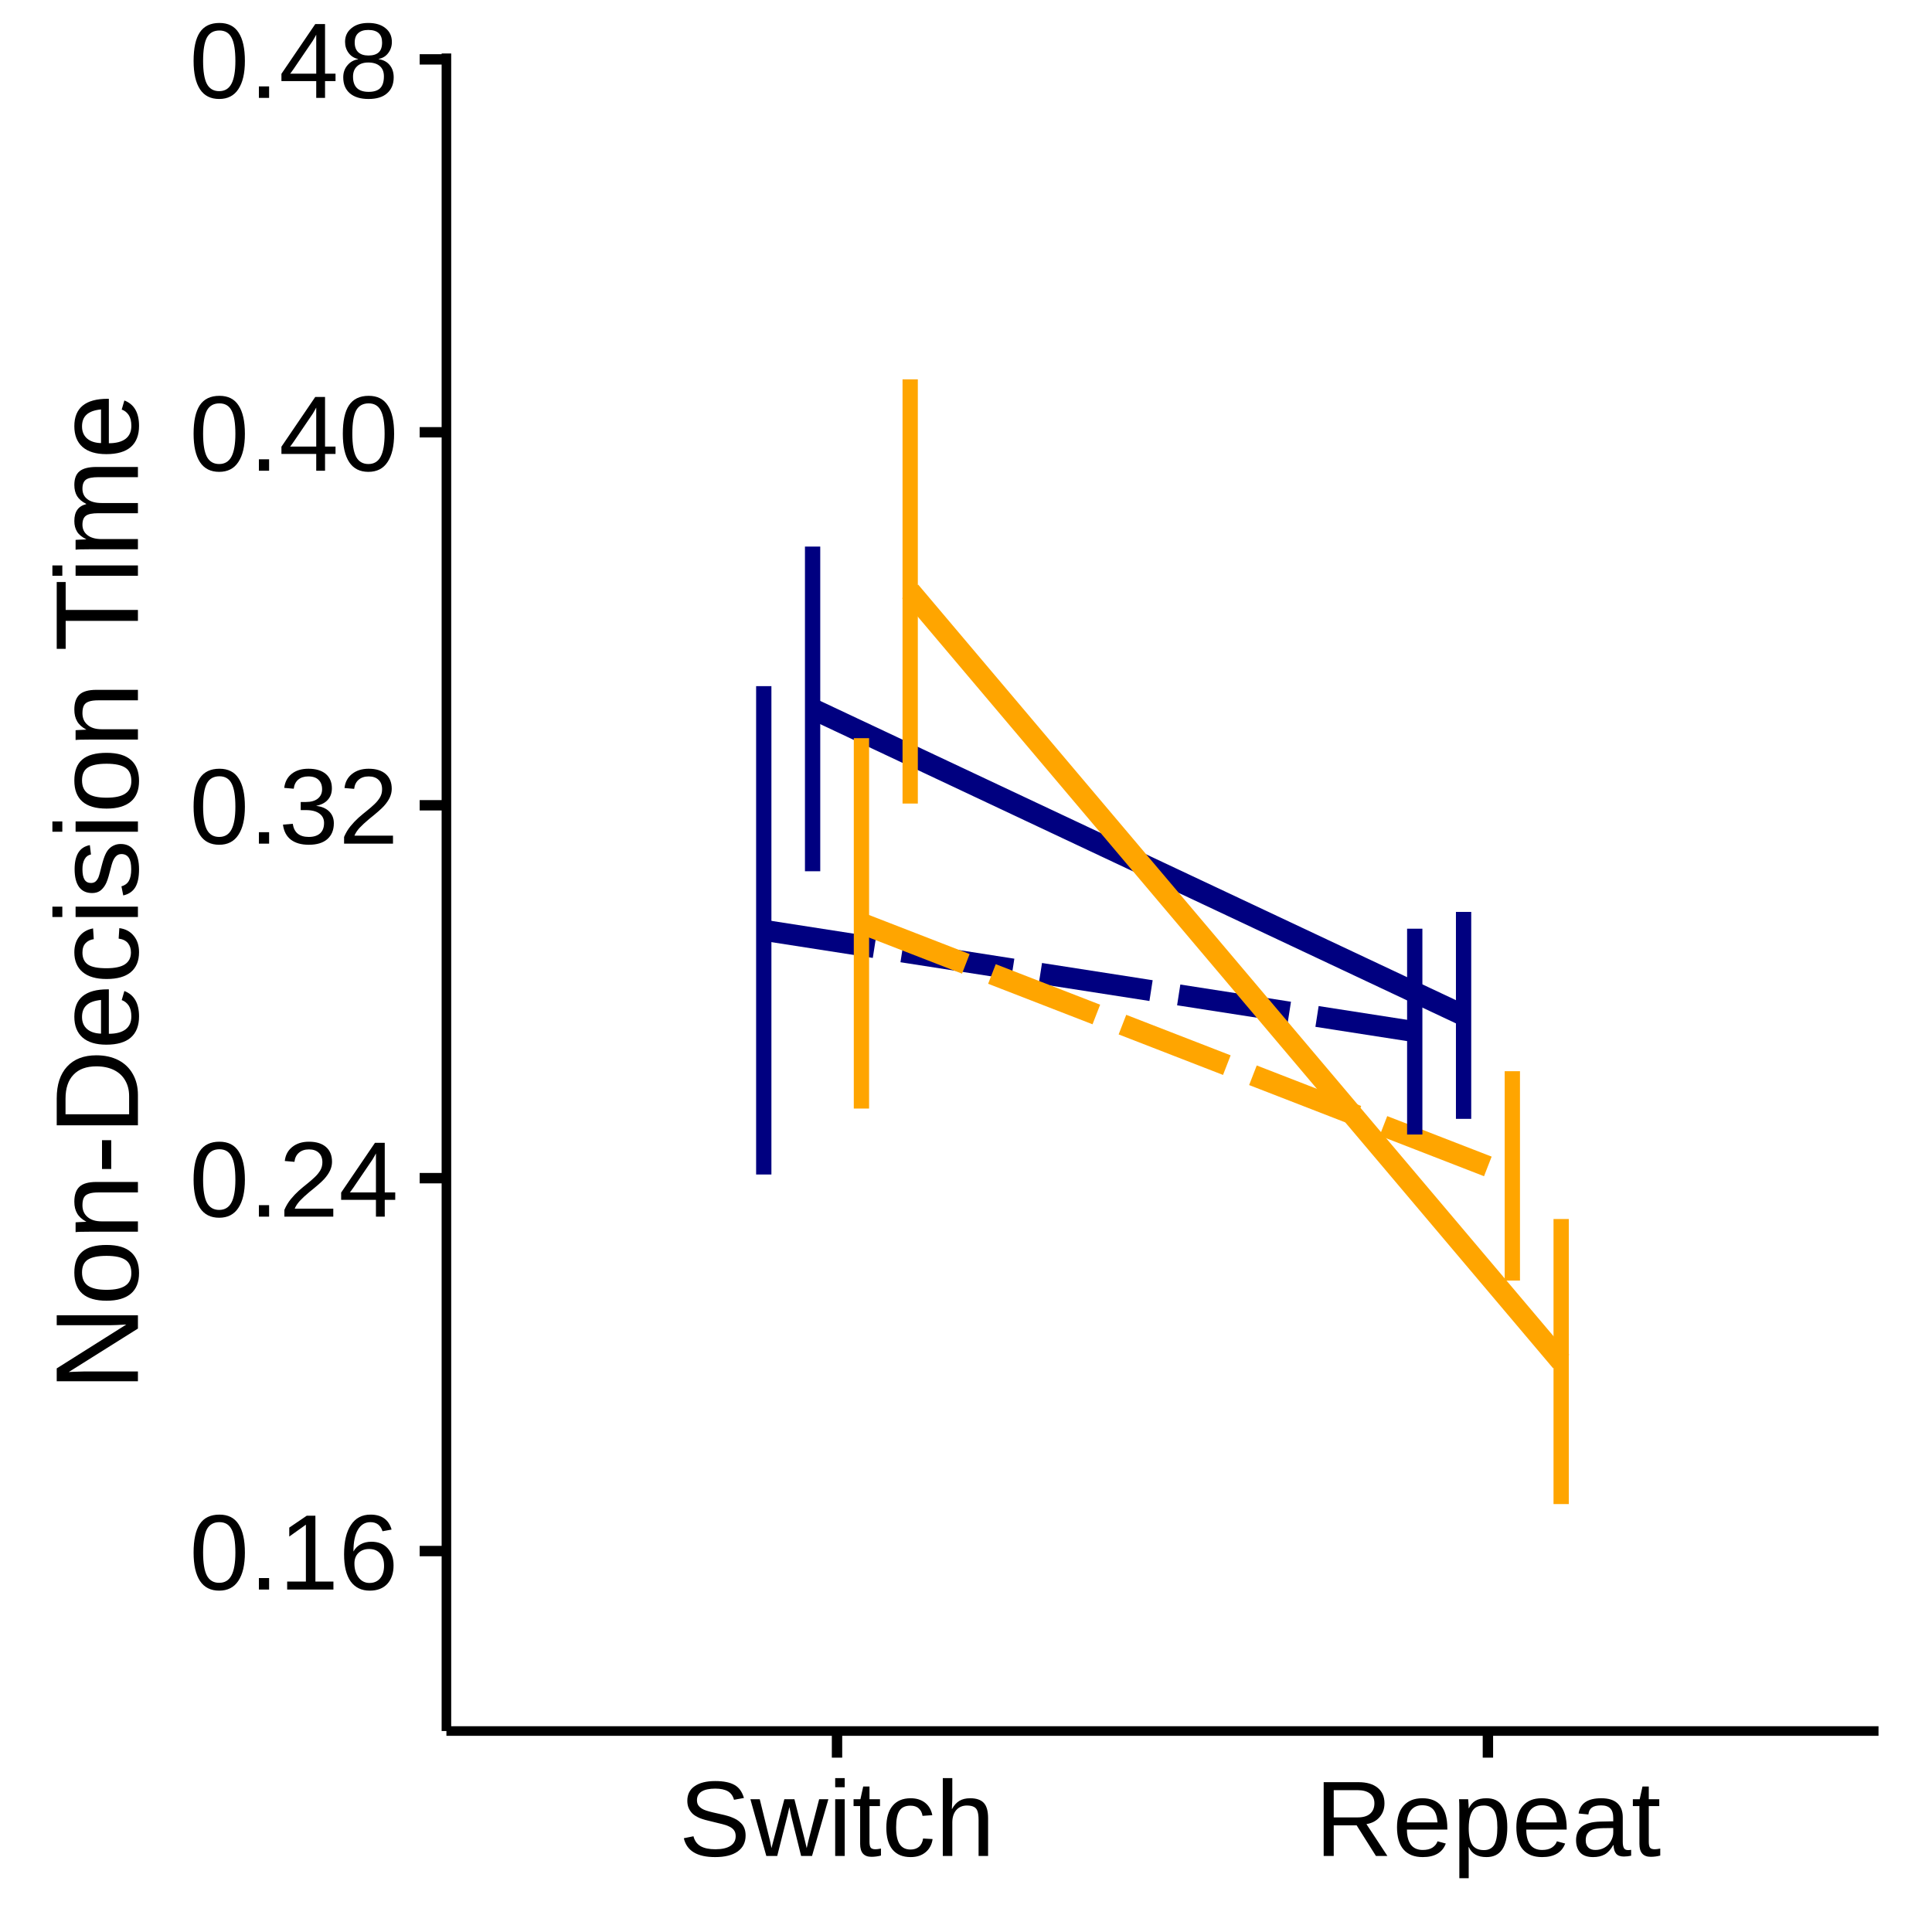
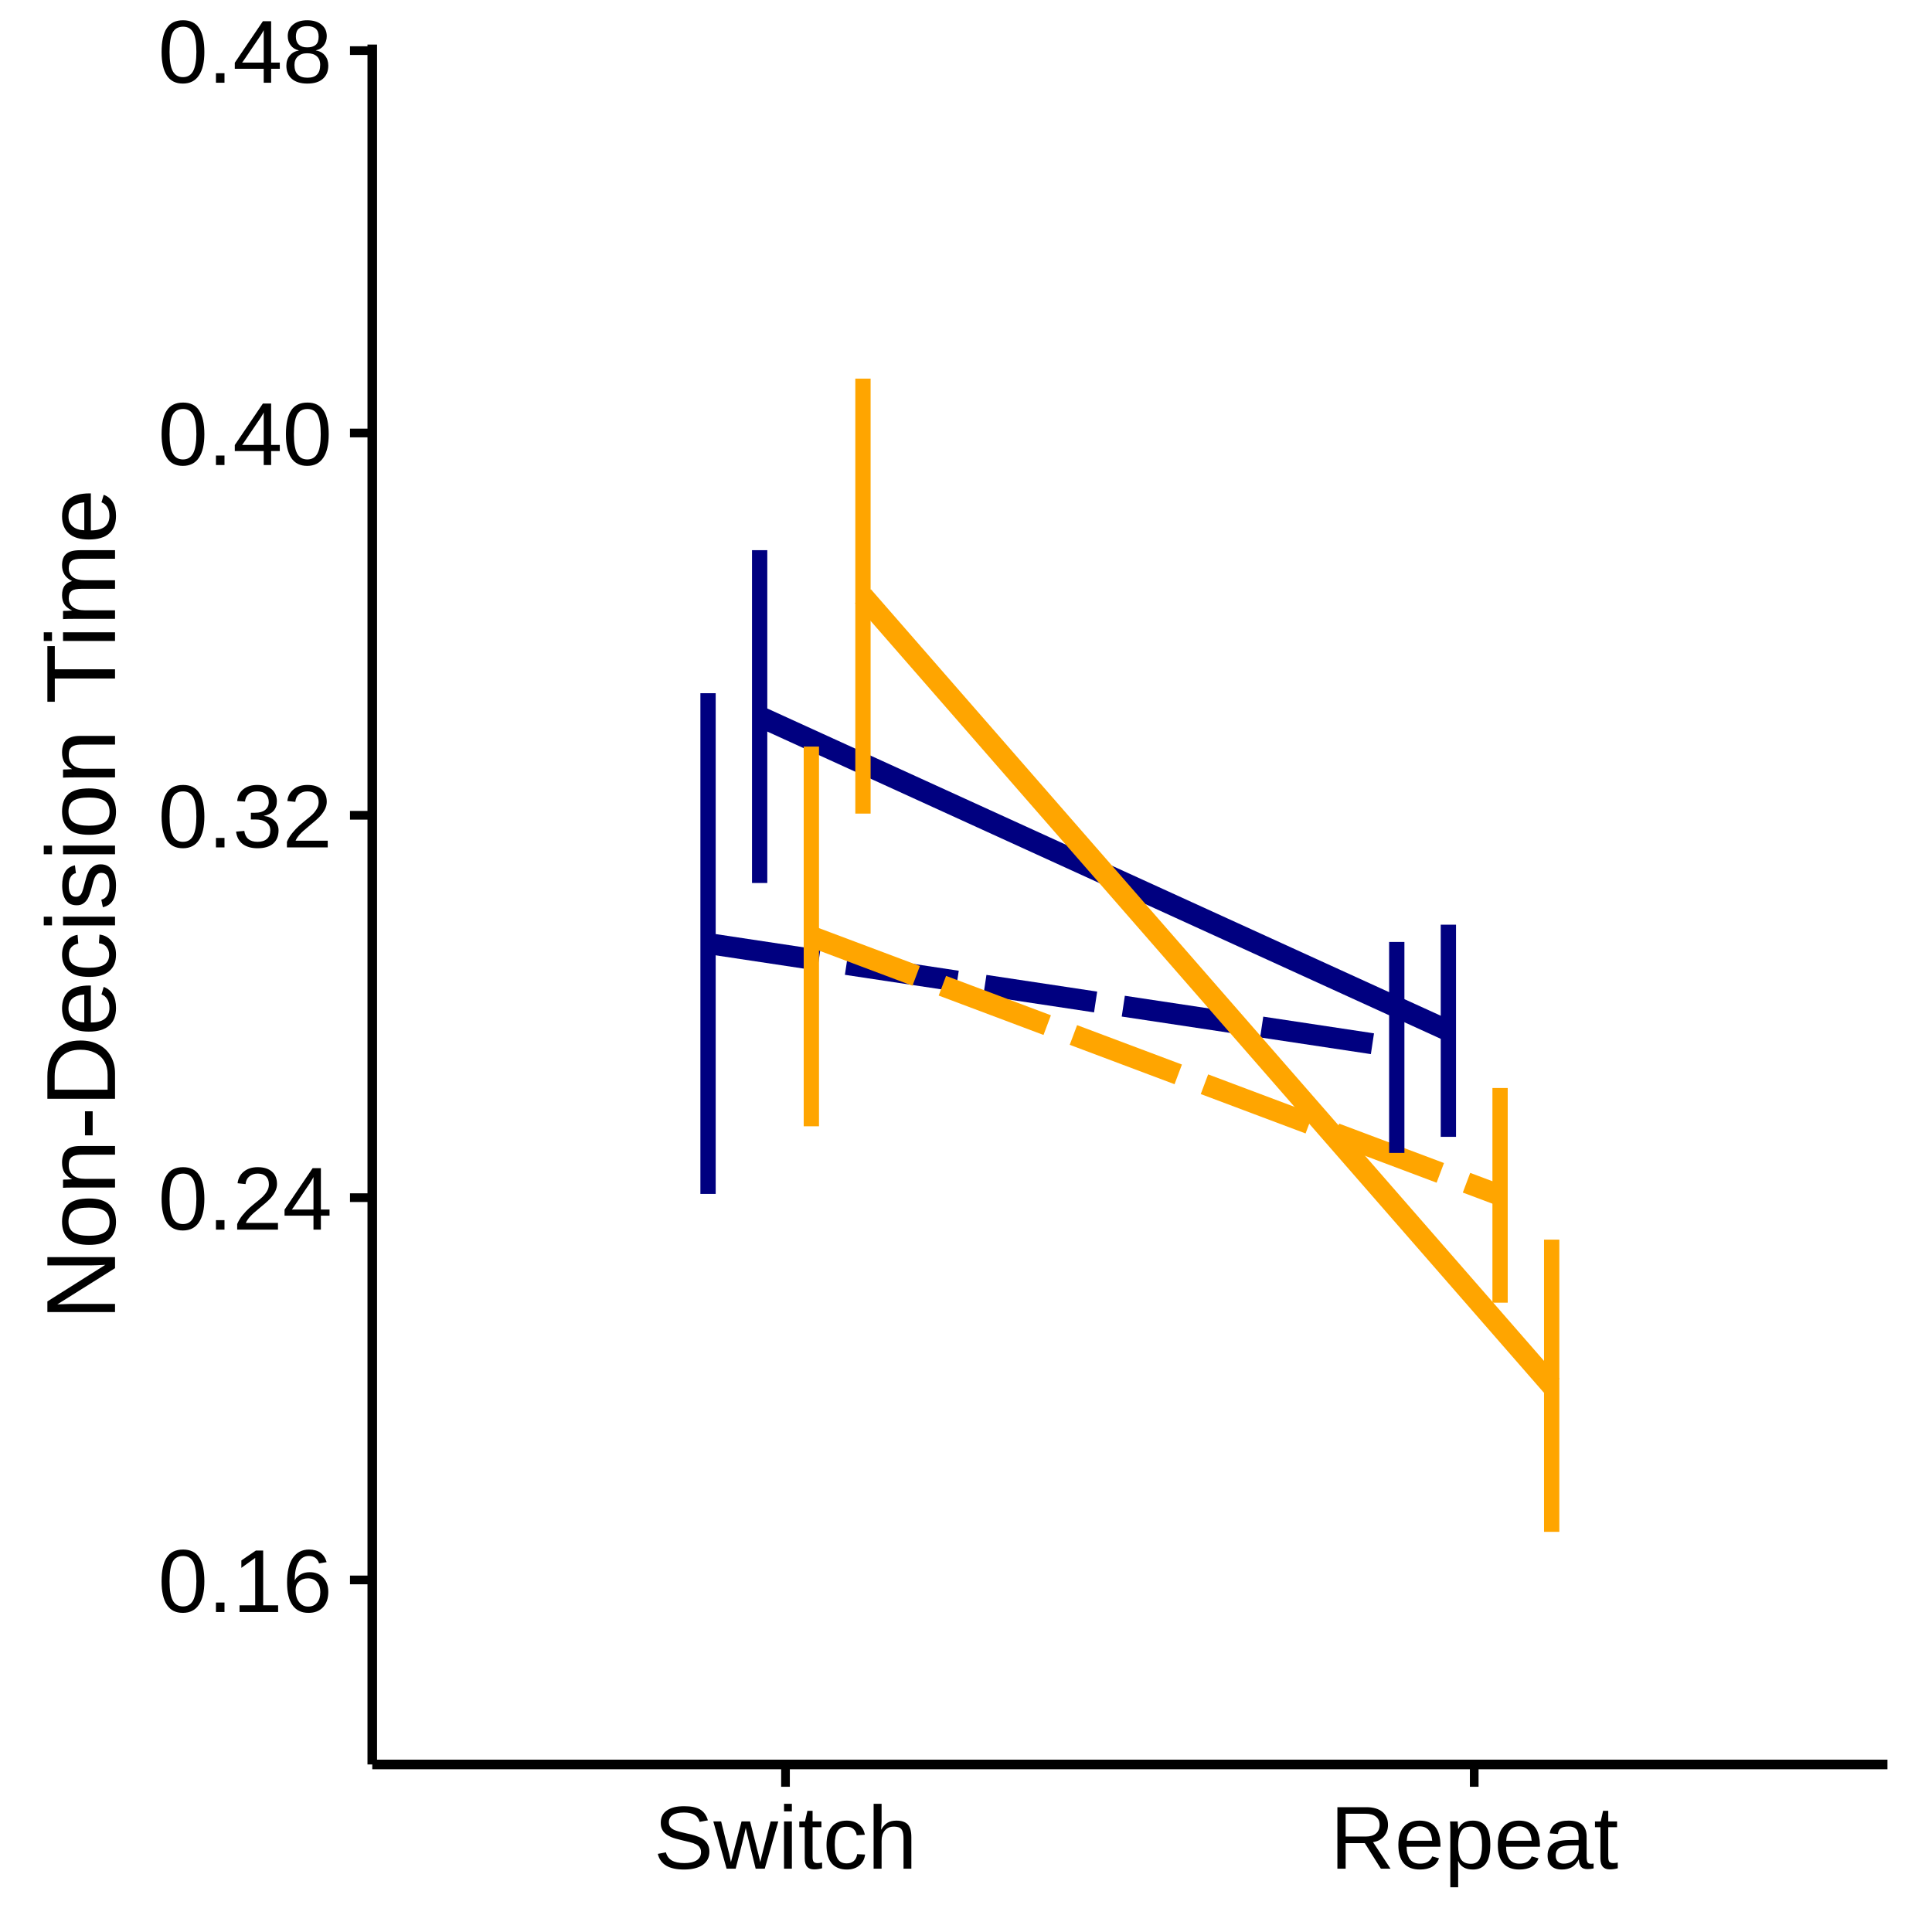
<svg xmlns="http://www.w3.org/2000/svg" width="216.00pt" height="216.00pt" viewBox="0 0 216.00 216.00">
  <g class="svglite">
    <defs>
      <style type="text/css">
    .svglite line, .svglite polyline, .svglite polygon, .svglite path, .svglite rect, .svglite circle {
      fill: none;
      stroke: #000000;
      stroke-linecap: round;
      stroke-linejoin: round;
      stroke-miterlimit: 10.00;
    }
    .svglite text {
      white-space: pre;
    }
    .svglite g.glyphgroup path {
      fill: inherit;
      stroke: none;
    }
  </style>
    </defs>
    <rect width="100%" height="100%" style="stroke: none; fill: #FFFFFF;" />
    <defs>
      <clipPath id="cpMC4wMHwyMTYuMDB8MC4wMHwyMTYuMDA=">
        <rect x="0.00" y="0.00" width="216.00" height="216.00" />
      </clipPath>
    </defs>
    <g clip-path="url(#cpMC4wMHwyMTYuMDB8MC4wMHwyMTYuMDA=)">
-       <rect x="0.00" y="0.00" width="216.00" height="216.00" style="stroke-width: 1.16; stroke: #FFFFFF; fill: #FFFFFF;" />
+       <rect x="-0" y="0.00" width="216.00" height="216.00" style="stroke-width: 0.97; stroke: #FFFFFF; fill: #FFFFFF;" />
    </g>
    <defs>
-       <clipPath id="cpNDkuOTF8MjEwLjAyfDUuOTh8MTkzLjUz">
-         <rect x="49.91" y="5.98" width="160.11" height="187.55" />
+       <clipPath id="cpNDEuNjJ8MjExLjAyfDQuOTh8MTk3LjI3">
+         <rect x="41.62" y="4.98" width="169.40" height="192.29" />
      </clipPath>
    </defs>
-     <g clip-path="url(#cpNDkuOTF8MjEwLjAyfDUuOTh8MTkzLjUz)">
-       <rect x="49.91" y="5.98" width="160.11" height="187.55" style="stroke-width: 1.16; stroke: none; fill: #FFFFFF;" />
-       <polyline points="85.39,104.01 158.17,115.34 " style="stroke-width: 2.35; stroke: #000080; stroke-dasharray: 12.52,3.13; stroke-linecap: butt;" />
-       <polyline points="90.85,79.26 163.63,113.52 " style="stroke-width: 2.35; stroke: #000080; stroke-linecap: butt;" />
-       <polyline points="96.31,103.23 169.08,131.47 " style="stroke-width: 2.35; stroke: #FFA500; stroke-dasharray: 12.52,3.13; stroke-linecap: butt;" />
-       <polyline points="101.76,66.12 174.54,152.22 " style="stroke-width: 2.35; stroke: #FFA500; stroke-linecap: butt;" />
-       <polyline points="158.17,126.84 158.17,126.84 " style="stroke-width: 1.71; stroke: #000080; stroke-linecap: butt;" />
-       <polyline points="158.17,126.84 158.17,103.83 " style="stroke-width: 1.71; stroke: #000080; stroke-linecap: butt;" />
-       <polyline points="158.17,103.83 158.17,103.83 " style="stroke-width: 1.71; stroke: #000080; stroke-linecap: butt;" />
-       <polyline points="85.39,131.31 85.39,131.31 " style="stroke-width: 1.71; stroke: #000080; stroke-linecap: butt;" />
-       <polyline points="85.39,131.31 85.39,76.71 " style="stroke-width: 1.71; stroke: #000080; stroke-linecap: butt;" />
-       <polyline points="85.39,76.71 85.39,76.71 " style="stroke-width: 1.71; stroke: #000080; stroke-linecap: butt;" />
-       <polyline points="163.63,125.09 163.63,125.09 " style="stroke-width: 1.71; stroke: #000080; stroke-linecap: butt;" />
-       <polyline points="163.63,125.09 163.63,101.95 " style="stroke-width: 1.71; stroke: #000080; stroke-linecap: butt;" />
-       <polyline points="163.63,101.95 163.63,101.95 " style="stroke-width: 1.71; stroke: #000080; stroke-linecap: butt;" />
-       <polyline points="90.85,97.41 90.85,97.41 " style="stroke-width: 1.71; stroke: #000080; stroke-linecap: butt;" />
-       <polyline points="90.85,97.41 90.85,61.11 " style="stroke-width: 1.71; stroke: #000080; stroke-linecap: butt;" />
-       <polyline points="90.85,61.11 90.85,61.11 " style="stroke-width: 1.71; stroke: #000080; stroke-linecap: butt;" />
-       <polyline points="169.08,143.17 169.08,143.17 " style="stroke-width: 1.71; stroke: #FFA500; stroke-linecap: butt;" />
-       <polyline points="169.08,143.17 169.08,119.76 " style="stroke-width: 1.71; stroke: #FFA500; stroke-linecap: butt;" />
-       <polyline points="169.08,119.76 169.08,119.76 " style="stroke-width: 1.71; stroke: #FFA500; stroke-linecap: butt;" />
-       <polyline points="96.31,123.94 96.31,123.94 " style="stroke-width: 1.71; stroke: #FFA500; stroke-linecap: butt;" />
-       <polyline points="96.31,123.94 96.31,82.53 " style="stroke-width: 1.71; stroke: #FFA500; stroke-linecap: butt;" />
-       <polyline points="96.31,82.53 96.31,82.53 " style="stroke-width: 1.71; stroke: #FFA500; stroke-linecap: butt;" />
-       <polyline points="174.54,168.16 174.54,168.16 " style="stroke-width: 1.71; stroke: #FFA500; stroke-linecap: butt;" />
-       <polyline points="174.54,168.16 174.54,136.29 " style="stroke-width: 1.71; stroke: #FFA500; stroke-linecap: butt;" />
-       <polyline points="174.54,136.29 174.54,136.29 " style="stroke-width: 1.71; stroke: #FFA500; stroke-linecap: butt;" />
-       <polyline points="101.76,89.84 101.76,89.84 " style="stroke-width: 1.71; stroke: #FFA500; stroke-linecap: butt;" />
-       <polyline points="101.76,89.84 101.76,42.41 " style="stroke-width: 1.71; stroke: #FFA500; stroke-linecap: butt;" />
-       <polyline points="101.76,42.41 101.76,42.41 " style="stroke-width: 1.71; stroke: #FFA500; stroke-linecap: butt;" />
+     <g clip-path="url(#cpNDEuNjJ8MjExLjAyfDQuOTh8MTk3LjI3)">
+       <rect x="41.62" y="4.98" width="169.40" height="192.29" style="stroke-width: 0.97; stroke: #FFFFFF; fill: #FFFFFF;" />
+       <polyline points="79.16,105.49 156.16,117.10 " style="stroke-width: 2.35; stroke: #000080; stroke-dasharray: 12.52,3.13; stroke-linecap: butt;" />
+       <polyline points="84.93,80.11 161.93,115.24 " style="stroke-width: 2.35; stroke: #000080; stroke-linecap: butt;" />
+       <polyline points="90.71,104.70 167.71,133.64 " style="stroke-width: 2.35; stroke: #FFA500; stroke-dasharray: 12.52,3.13; stroke-linecap: butt;" />
+       <polyline points="96.48,66.65 173.48,154.92 " style="stroke-width: 2.35; stroke: #FFA500; stroke-linecap: butt;" />
+       <polyline points="156.16,128.90 156.16,128.90 " style="stroke-width: 1.71; stroke: #000080; stroke-linecap: butt;" />
+       <polyline points="156.16,128.90 156.16,105.31 " style="stroke-width: 1.71; stroke: #000080; stroke-linecap: butt;" />
+       <polyline points="156.16,105.31 156.16,105.31 " style="stroke-width: 1.71; stroke: #000080; stroke-linecap: butt;" />
+       <polyline points="79.16,133.48 79.16,133.48 " style="stroke-width: 1.71; stroke: #000080; stroke-linecap: butt;" />
+       <polyline points="79.16,133.48 79.16,77.50 " style="stroke-width: 1.71; stroke: #000080; stroke-linecap: butt;" />
+       <polyline points="79.16,77.50 79.16,77.50 " style="stroke-width: 1.71; stroke: #000080; stroke-linecap: butt;" />
+       <polyline points="161.93,127.10 161.93,127.10 " style="stroke-width: 1.71; stroke: #000080; stroke-linecap: butt;" />
+       <polyline points="161.93,127.10 161.93,103.38 " style="stroke-width: 1.71; stroke: #000080; stroke-linecap: butt;" />
+       <polyline points="161.93,103.38 161.93,103.38 " style="stroke-width: 1.71; stroke: #000080; stroke-linecap: butt;" />
+       <polyline points="84.93,98.72 84.93,98.72 " style="stroke-width: 1.71; stroke: #000080; stroke-linecap: butt;" />
+       <polyline points="84.93,98.72 84.93,61.51 " style="stroke-width: 1.71; stroke: #000080; stroke-linecap: butt;" />
+       <polyline points="84.93,61.51 84.93,61.51 " style="stroke-width: 1.71; stroke: #000080; stroke-linecap: butt;" />
+       <polyline points="167.71,145.64 167.71,145.64 " style="stroke-width: 1.71; stroke: #FFA500; stroke-linecap: butt;" />
+       <polyline points="167.71,145.64 167.71,121.64 " style="stroke-width: 1.71; stroke: #FFA500; stroke-linecap: butt;" />
+       <polyline points="167.71,121.64 167.71,121.64 " style="stroke-width: 1.71; stroke: #FFA500; stroke-linecap: butt;" />
+       <polyline points="90.71,125.92 90.71,125.92 " style="stroke-width: 1.71; stroke: #FFA500; stroke-linecap: butt;" />
+       <polyline points="90.71,125.92 90.71,83.47 " style="stroke-width: 1.71; stroke: #FFA500; stroke-linecap: butt;" />
+       <polyline points="90.71,83.47 90.71,83.47 " style="stroke-width: 1.71; stroke: #FFA500; stroke-linecap: butt;" />
+       <polyline points="173.48,171.26 173.48,171.26 " style="stroke-width: 1.71; stroke: #FFA500; stroke-linecap: butt;" />
+       <polyline points="173.48,171.26 173.48,138.59 " style="stroke-width: 1.71; stroke: #FFA500; stroke-linecap: butt;" />
+       <polyline points="173.48,138.59 173.48,138.59 " style="stroke-width: 1.71; stroke: #FFA500; stroke-linecap: butt;" />
+       <polyline points="96.48,90.96 96.48,90.96 " style="stroke-width: 1.71; stroke: #FFA500; stroke-linecap: butt;" />
+       <polyline points="96.48,90.96 96.48,42.33 " style="stroke-width: 1.71; stroke: #FFA500; stroke-linecap: butt;" />
+       <polyline points="96.48,42.33 96.48,42.33 " style="stroke-width: 1.71; stroke: #FFA500; stroke-linecap: butt;" />
    </g>
    <g clip-path="url(#cpMC4wMHwyMTYuMDB8MC4wMHwyMTYuMDA=)">
-       <polyline points="49.91,193.53 49.91,5.98 " style="stroke-width: 1.07; stroke-linecap: butt;" />
-       <text x="44.53" y="177.71" text-anchor="end" style="font-size: 12.00px; font-family: &quot;Arial&quot;;" textLength="23.34px" lengthAdjust="spacingAndGlyphs">0.16</text>
-       <text x="44.53" y="136.02" text-anchor="end" style="font-size: 12.00px; font-family: &quot;Arial&quot;;" textLength="23.34px" lengthAdjust="spacingAndGlyphs">0.24</text>
-       <text x="44.53" y="94.32" text-anchor="end" style="font-size: 12.00px; font-family: &quot;Arial&quot;;" textLength="23.34px" lengthAdjust="spacingAndGlyphs">0.32</text>
-       <text x="44.53" y="52.63" text-anchor="end" style="font-size: 12.00px; font-family: &quot;Arial&quot;;" textLength="23.34px" lengthAdjust="spacingAndGlyphs">0.40</text>
-       <text x="44.53" y="10.94" text-anchor="end" style="font-size: 12.00px; font-family: &quot;Arial&quot;;" textLength="23.34px" lengthAdjust="spacingAndGlyphs">0.48</text>
-       <polyline points="46.92,173.41 49.91,173.41 " style="stroke-width: 1.16; stroke-linecap: butt;" />
-       <polyline points="46.92,131.72 49.91,131.72 " style="stroke-width: 1.16; stroke-linecap: butt;" />
-       <polyline points="46.92,90.03 49.91,90.03 " style="stroke-width: 1.16; stroke-linecap: butt;" />
-       <polyline points="46.92,48.33 49.91,48.33 " style="stroke-width: 1.16; stroke-linecap: butt;" />
-       <polyline points="46.92,6.64 49.91,6.64 " style="stroke-width: 1.16; stroke-linecap: butt;" />
-       <polyline points="49.91,193.53 210.02,193.53 " style="stroke-width: 1.07; stroke-linecap: butt;" />
-       <polyline points="93.58,196.51 93.58,193.53 " style="stroke-width: 1.16; stroke-linecap: butt;" />
-       <polyline points="166.35,196.51 166.35,193.53 " style="stroke-width: 1.16; stroke-linecap: butt;" />
-       <text x="93.58" y="207.50" text-anchor="middle" style="font-size: 12.00px; font-family: &quot;Arial&quot;;" textLength="35.34px" lengthAdjust="spacingAndGlyphs">Switch</text>
-       <text x="166.35" y="207.50" text-anchor="middle" style="font-size: 12.00px; font-family: &quot;Arial&quot;;" textLength="38.69px" lengthAdjust="spacingAndGlyphs">Repeat</text>
-       <text transform="translate(15.42,99.75) rotate(-90)" text-anchor="middle" style="font-size: 13.20px; font-family: &quot;Arial&quot;;" textLength="111.41px" lengthAdjust="spacingAndGlyphs">Non-Decision Time</text>
+       <polyline points="41.62,197.27 41.62,4.98 " style="stroke-width: 1.07; stroke-linecap: butt;" />
+       <text x="37.14" y="180.23" text-anchor="end" style="font-size: 10.00px; font-family: &quot;Arial&quot;;" textLength="19.47px" lengthAdjust="spacingAndGlyphs">0.16</text>
+       <text x="37.14" y="137.48" text-anchor="end" style="font-size: 10.00px; font-family: &quot;Arial&quot;;" textLength="19.47px" lengthAdjust="spacingAndGlyphs">0.24</text>
+       <text x="37.14" y="94.74" text-anchor="end" style="font-size: 10.00px; font-family: &quot;Arial&quot;;" textLength="19.47px" lengthAdjust="spacingAndGlyphs">0.32</text>
+       <text x="37.14" y="51.99" text-anchor="end" style="font-size: 10.00px; font-family: &quot;Arial&quot;;" textLength="19.47px" lengthAdjust="spacingAndGlyphs">0.40</text>
+       <text x="37.14" y="9.25" text-anchor="end" style="font-size: 10.00px; font-family: &quot;Arial&quot;;" textLength="19.47px" lengthAdjust="spacingAndGlyphs">0.48</text>
+       <polyline points="39.13,176.64 41.62,176.64 " style="stroke-width: 0.97; stroke-linecap: butt;" />
+       <polyline points="39.13,133.90 41.62,133.90 " style="stroke-width: 0.97; stroke-linecap: butt;" />
+       <polyline points="39.13,91.15 41.62,91.15 " style="stroke-width: 0.97; stroke-linecap: butt;" />
+       <polyline points="39.13,48.41 41.62,48.41 " style="stroke-width: 0.97; stroke-linecap: butt;" />
+       <polyline points="39.13,5.66 41.62,5.66 " style="stroke-width: 0.97; stroke-linecap: butt;" />
+       <polyline points="41.62,197.27 211.02,197.27 " style="stroke-width: 1.07; stroke-linecap: butt;" />
+       <polyline points="87.82,199.76 87.82,197.27 " style="stroke-width: 0.97; stroke-linecap: butt;" />
+       <polyline points="164.82,199.76 164.82,197.27 " style="stroke-width: 0.97; stroke-linecap: butt;" />
+       <text x="87.82" y="208.92" text-anchor="middle" style="font-size: 10.00px; font-family: &quot;Arial&quot;;" textLength="29.45px" lengthAdjust="spacingAndGlyphs">Switch</text>
+       <text x="164.82" y="208.92" text-anchor="middle" style="font-size: 10.00px; font-family: &quot;Arial&quot;;" textLength="32.25px" lengthAdjust="spacingAndGlyphs">Repeat</text>
+       <text transform="translate(12.86,101.13) rotate(-90)" text-anchor="middle" style="font-size: 11.00px; font-family: &quot;Arial&quot;;" textLength="92.92px" lengthAdjust="spacingAndGlyphs">Non-Decision Time</text>
    </g>
  </g>
</svg>
